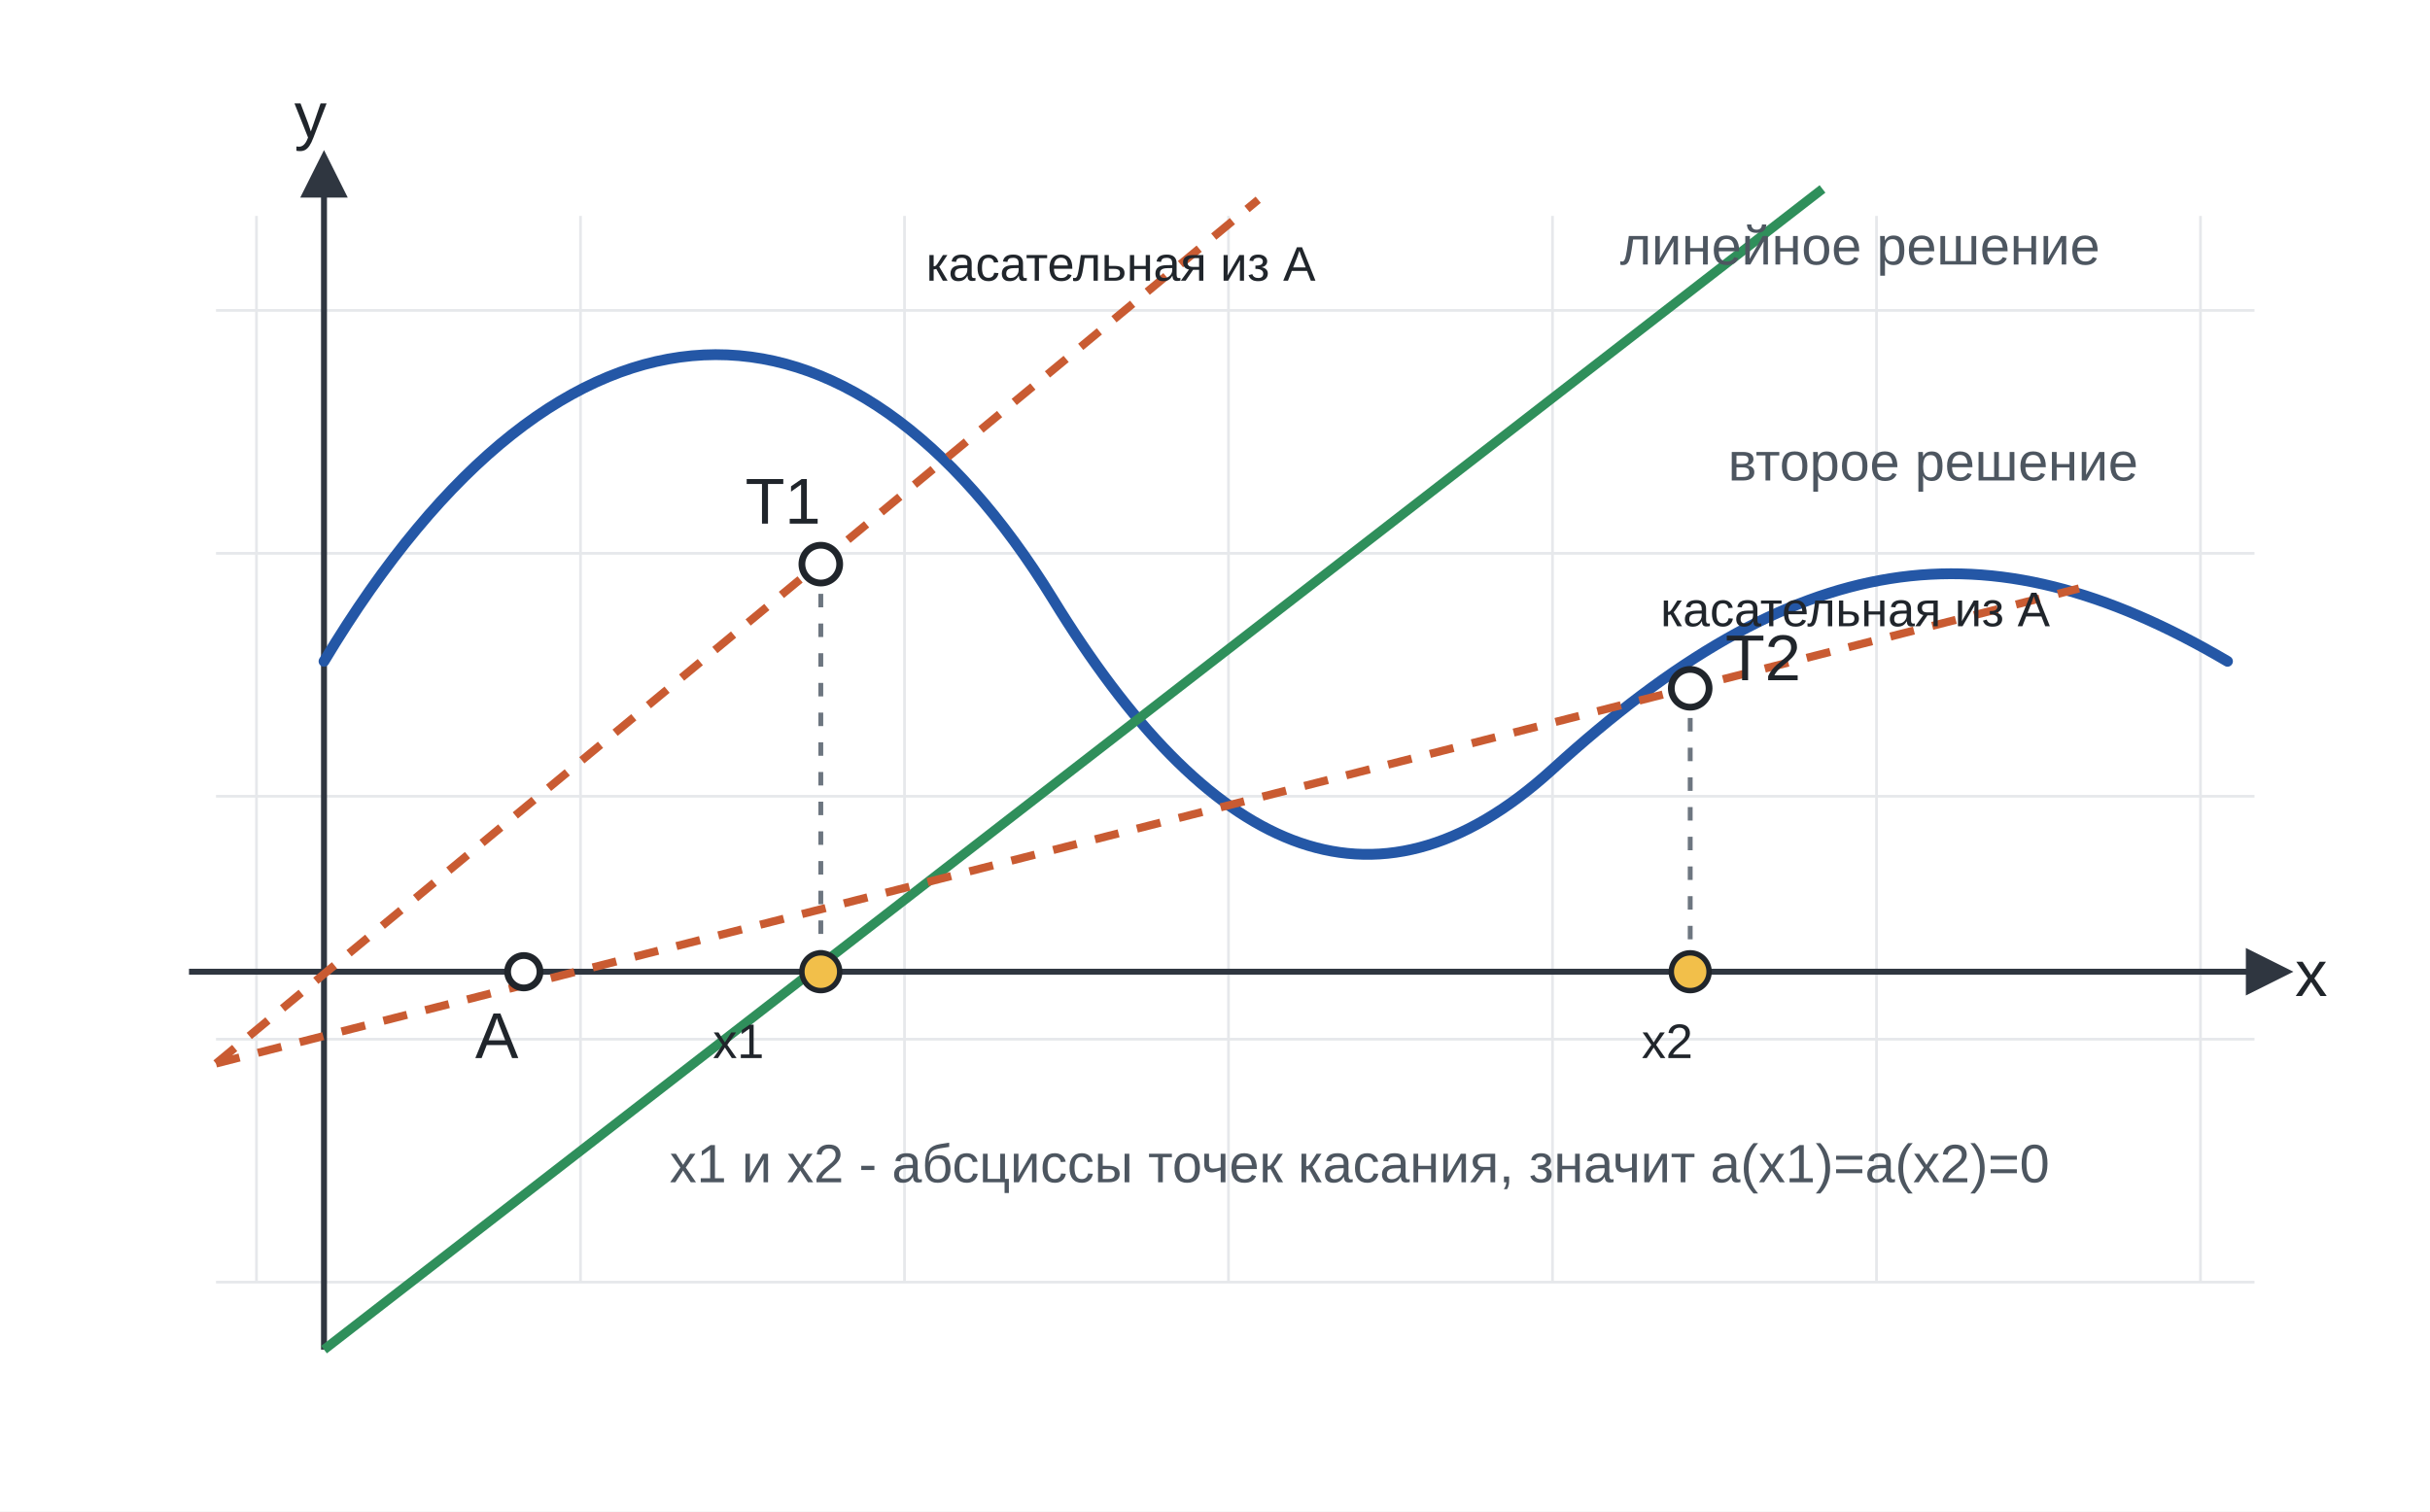
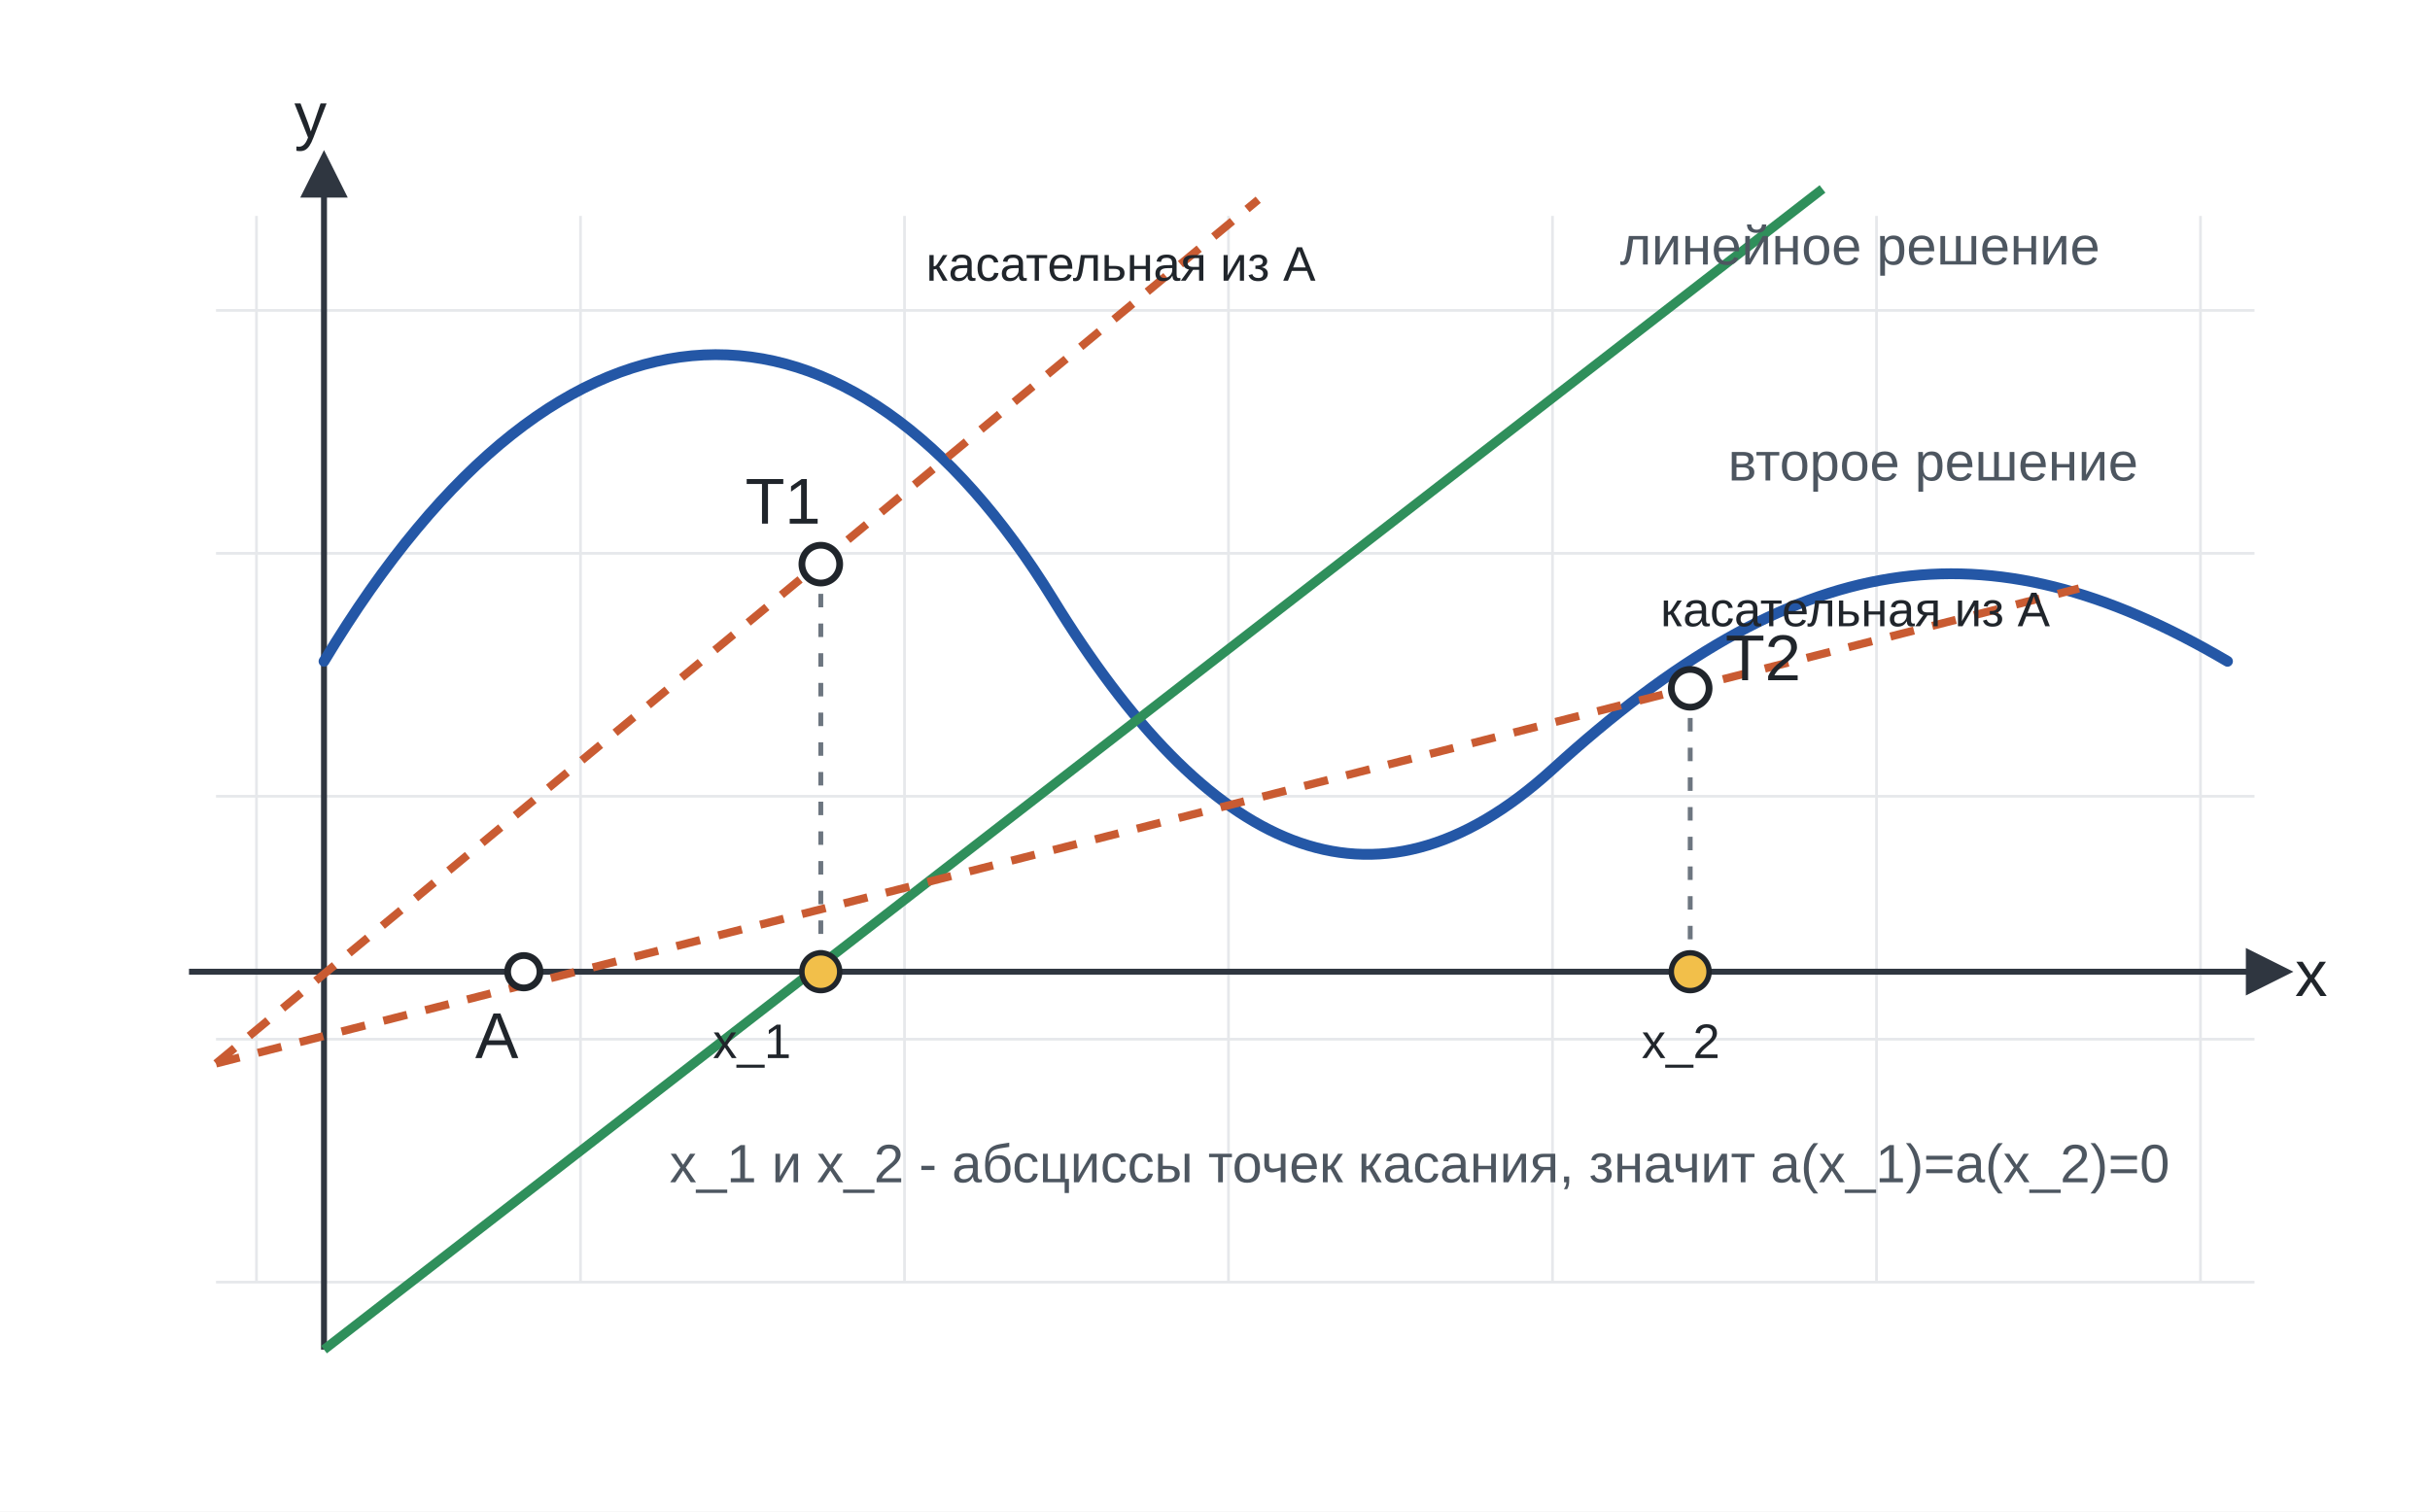
<svg xmlns="http://www.w3.org/2000/svg" width="900" height="560" viewBox="0 0 900 560" role="img" aria-labelledby="title desc">
  <defs>
    <marker id="arrow" markerWidth="8" markerHeight="8" refX="6" refY="4" orient="auto" markerUnits="strokeWidth">
      <path d="M0,0 L8,4 L0,8 Z" fill="#2f3640" />
    </marker>
    <style>
      .axis { stroke: #2f3640; stroke-width: 2.2; marker-end: url(#arrow); }
      .grid { stroke: #e6e8eb; stroke-width: 1; }
      .curve { fill: none; stroke: #2457a6; stroke-width: 4; stroke-linecap: round; }
      .line-solution { stroke: #2f8f5b; stroke-width: 3.5; }
      .tangent { stroke: #c95b32; stroke-width: 3; stroke-dasharray: 9 7; }
      .projection { stroke: #6d7680; stroke-width: 1.8; stroke-dasharray: 5 6; }
      .point { fill: #ffffff; stroke: #20252b; stroke-width: 2.5; }
      .root { fill: #f2bf4a; stroke: #20252b; stroke-width: 2; }
      .label { font-family: Arial, sans-serif; font-size: 24px; fill: #20252b; }
      .small { font-family: Arial, sans-serif; font-size: 18px; fill: #20252b; }
      .caption { font-family: Arial, sans-serif; font-size: 20px; fill: #4d5660; }
    </style>
  </defs>
  <rect width="900" height="560" fill="#ffffff" />
  <g>
    <line class="grid" x1="95" y1="80" x2="95" y2="475" />
    <line class="grid" x1="215" y1="80" x2="215" y2="475" />
    <line class="grid" x1="335" y1="80" x2="335" y2="475" />
    <line class="grid" x1="455" y1="80" x2="455" y2="475" />
    <line class="grid" x1="575" y1="80" x2="575" y2="475" />
    <line class="grid" x1="695" y1="80" x2="695" y2="475" />
    <line class="grid" x1="815" y1="80" x2="815" y2="475" />
    <line class="grid" x1="80" y1="115" x2="835" y2="115" />
    <line class="grid" x1="80" y1="205" x2="835" y2="205" />
    <line class="grid" x1="80" y1="295" x2="835" y2="295" />
    <line class="grid" x1="80" y1="385" x2="835" y2="385" />
    <line class="grid" x1="80" y1="475" x2="835" y2="475" />
  </g>
  <line class="axis" x1="70" y1="360" x2="845" y2="360" />
  <line class="axis" x1="120" y1="500" x2="120" y2="60" />
  <text class="label" x="850" y="369">x</text>
  <text class="label" x="109" y="51">y</text>
  <path class="curve" d="M120,245 C210,95 315,100 390,222 C447,315 508,346 575,285 C665,203 735,192 825,245" />
  <text class="caption" x="640" y="178">второе решение</text>
  <line class="line-solution" x1="120" y1="500" x2="675" y2="70" />
  <text class="caption" x="600" y="98">линейное решение</text>
  <line class="tangent" x1="80" y1="394" x2="466" y2="74" />
  <line class="tangent" x1="80" y1="394" x2="770" y2="218" />
  <line class="projection" x1="304" y1="209" x2="304" y2="360" />
  <line class="projection" x1="626" y1="255" x2="626" y2="360" />
  <circle class="point" cx="194" cy="360" r="6" />
  <text class="label" x="176" y="392">A</text>
  <circle class="point" cx="304" cy="209" r="7" />
  <text class="label" x="276" y="194">T1</text>
  <circle class="point" cx="626" cy="255" r="7" />
  <text class="label" x="639" y="252">T2</text>
  <circle class="root" cx="304" cy="360" r="7" />
-   <text class="small" x="264" y="392">x1</text>
+   <text class="small" x="264" y="392">x_1</text>
  <circle class="root" cx="626" cy="360" r="7" />
-   <text class="small" x="608" y="392">x2</text>
+   <text class="small" x="608" y="392">x_2</text>
  <text class="small" x="343" y="104">касательная из A</text>
  <text class="small" x="615" y="232">касательная из A</text>
-   <text class="caption" x="248" y="438">x1 и x2 - абсциссы точек касания, значит a(x1)=a(x2)=0</text>
+   <text class="caption" x="248" y="438">x_1 и x_2 - абсциссы точек касания, значит a(x_1)=a(x_2)=0</text>
</svg>
